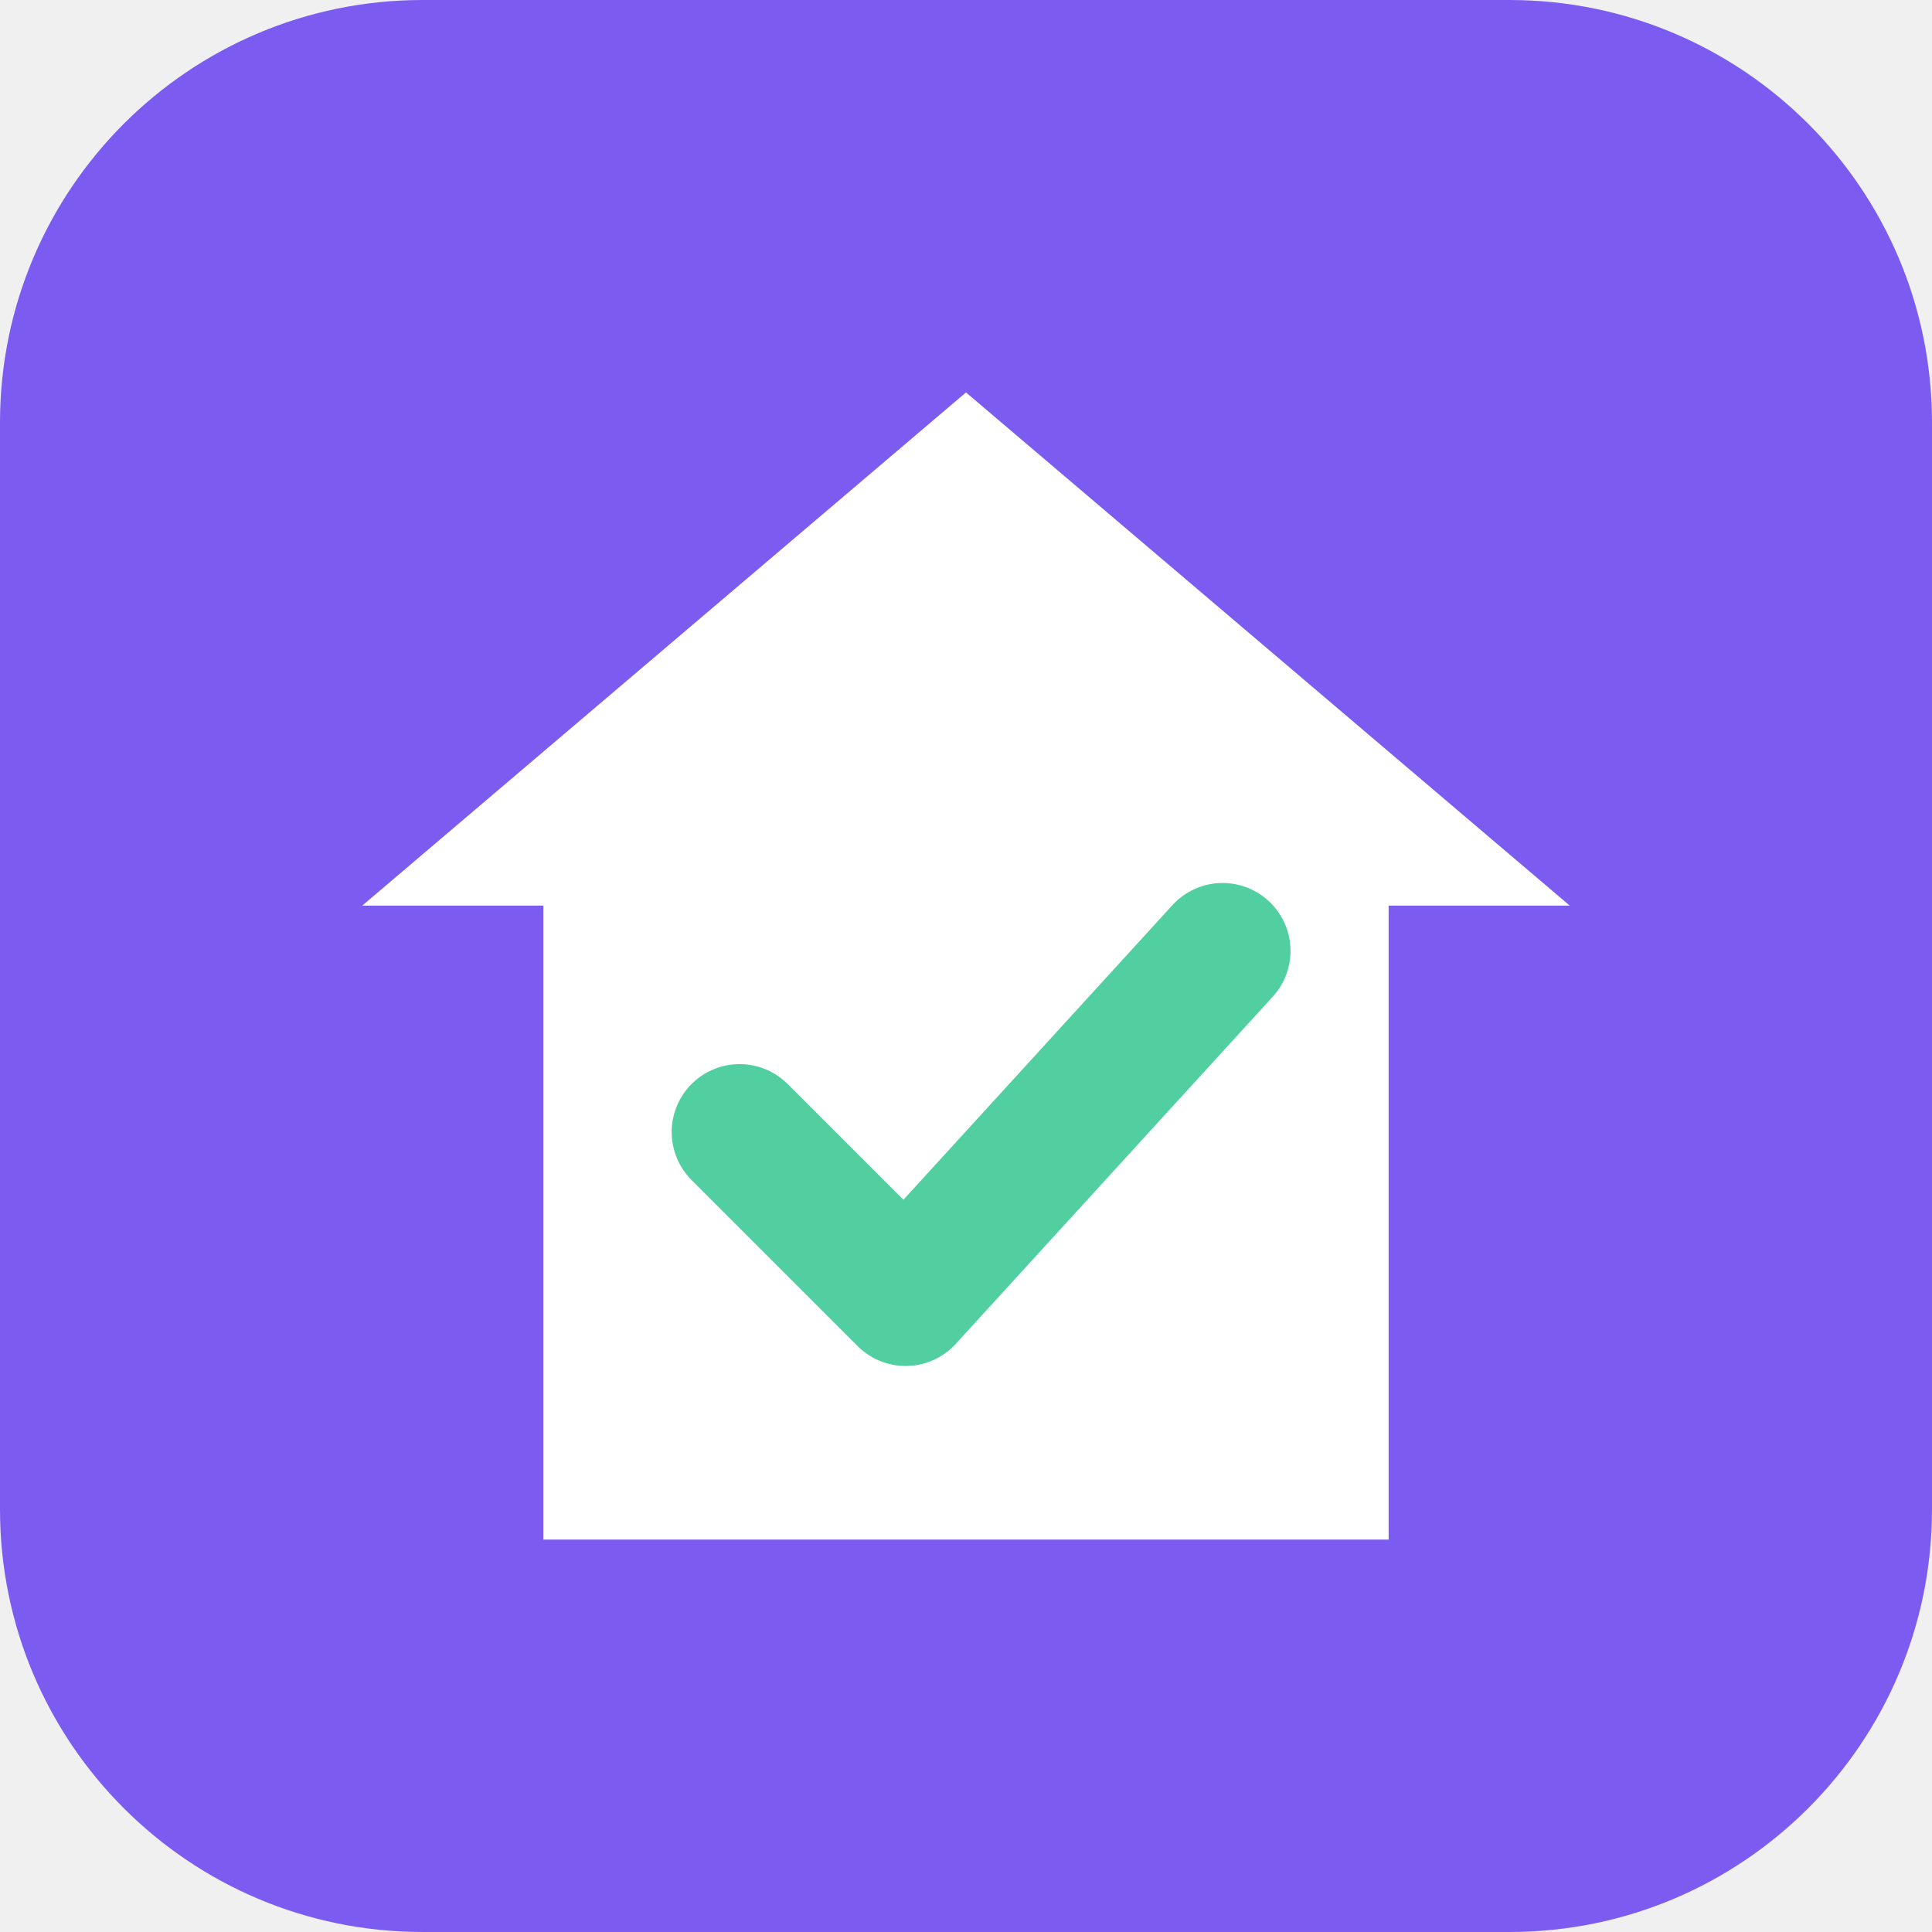
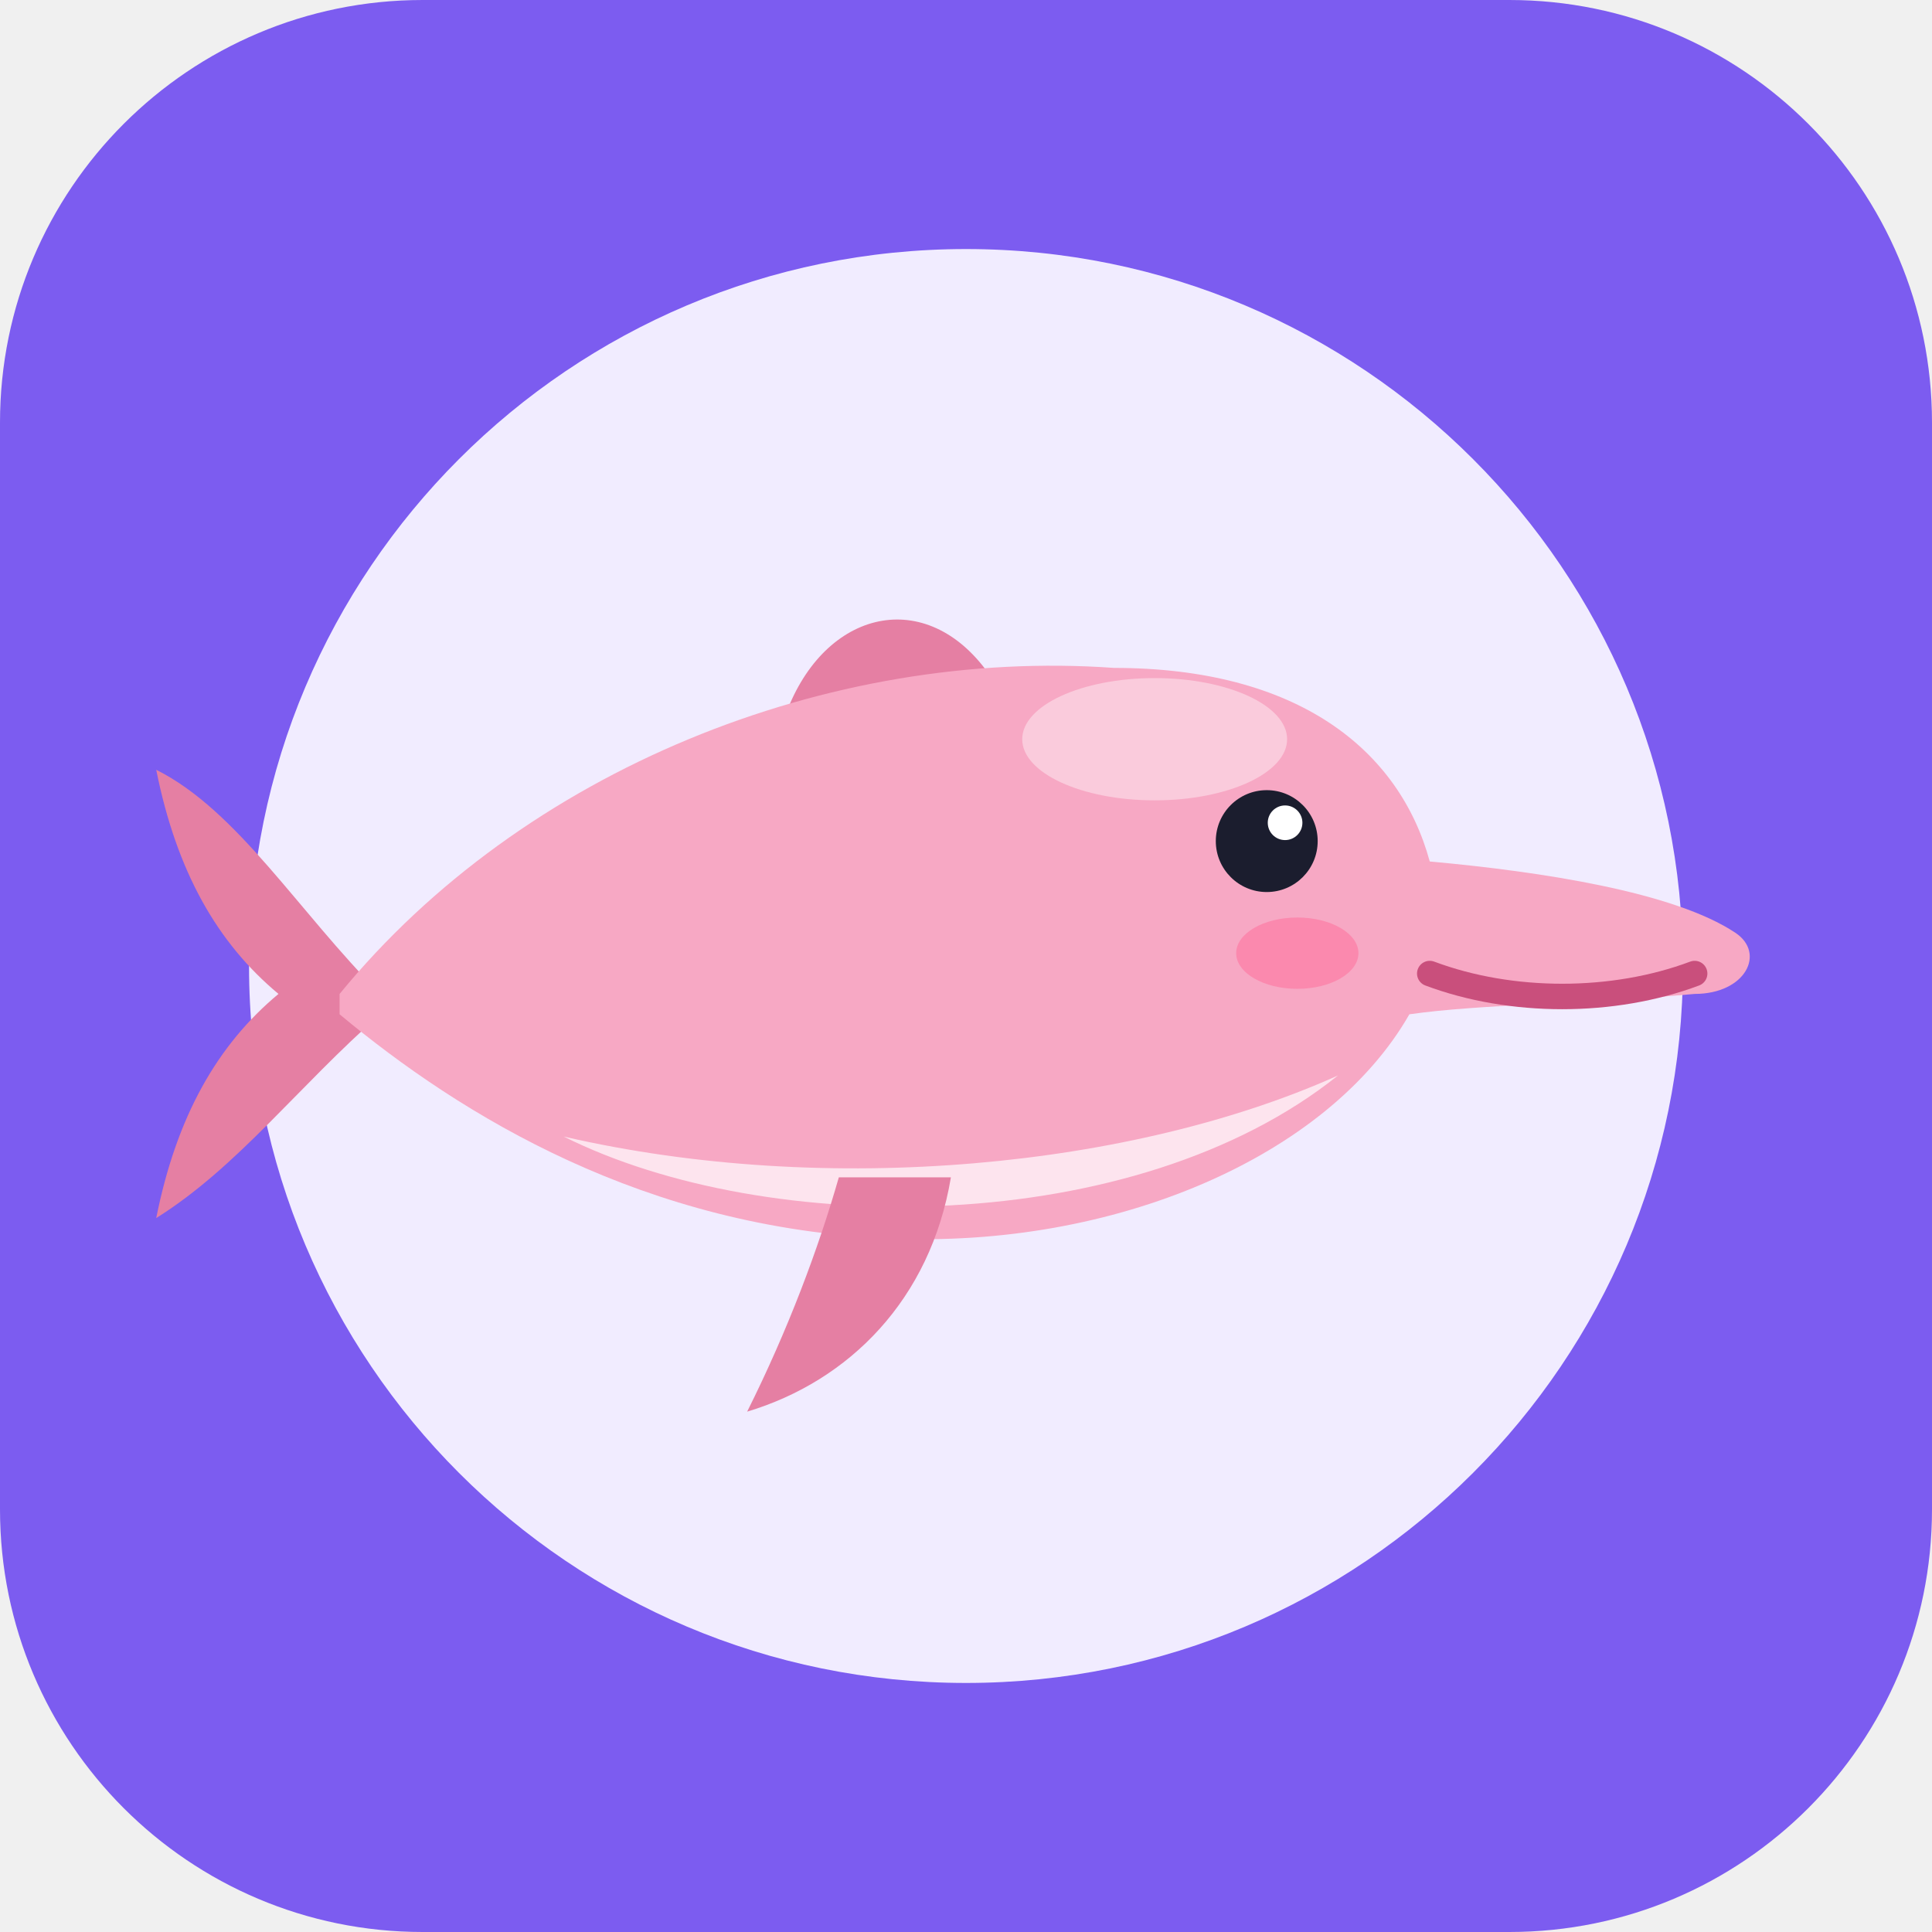
<svg xmlns="http://www.w3.org/2000/svg" viewBox="0 0 512 512">
  <rect width="512" height="512" rx="112" fill="#7c5cf0" />
-   <path d="M256 104 96 240h48v168h224V240h48z" fill="#fff" />
-   <path d="m196 300 44 44 84-92" fill="none" stroke="#52cfa0" stroke-width="36" stroke-linecap="round" stroke-linejoin="round" />
+   <circle cx="256" cy="256" r="190" fill="#f1ecff" />
+   <g transform="translate(36 96) scale(2.7)">
+     <path d="M24 62 C16 54 10 44 2 40 C4 50 8 57 14 62 C8 67 4 74 2 84 C10 79 16 71 24 64 Z" fill="#e57fa3" />
+     <path d="M64 34 C68 24 78 22 84 31 Z" fill="#e57fa3" />
+     <path d="M20 62 C38 40 68 28 96 30 C114 30 124 38 127 49 C138 50 151 52 157 56 C160 58 158 62 153 62 C142 63 132 63 125 64 C117 78 96 87 74 86 C50 85 32 74 20 64 Z" fill="#f7a8c4" />
+     <path d="M42 76 C62 86 98 86 118 70 C98 79 68 82 42 76 Z" fill="#fde4ee" />
+     <path d="M80 80 C78 92 70 100 60 103 C64 95 67 87 69 80 Z" fill="#e57fa3" />
+     <ellipse cx="100" cy="37" rx="13" ry="6" fill="#fff" opacity=".4" />
+     <circle cx="111" cy="47" r="5" fill="#1b1d2e" />
+     <circle cx="112.8" cy="45.2" r="1.7" fill="#fff" />
+     <ellipse cx="114" cy="58" rx="6" ry="3.5" fill="#ff6f9c" opacity=".55" />
+     <path d="M127 60 C135 63 145 63 153 60" fill="none" stroke="#c94f7c" stroke-width="2.5" stroke-linecap="round" />
+   </g>
</svg>
